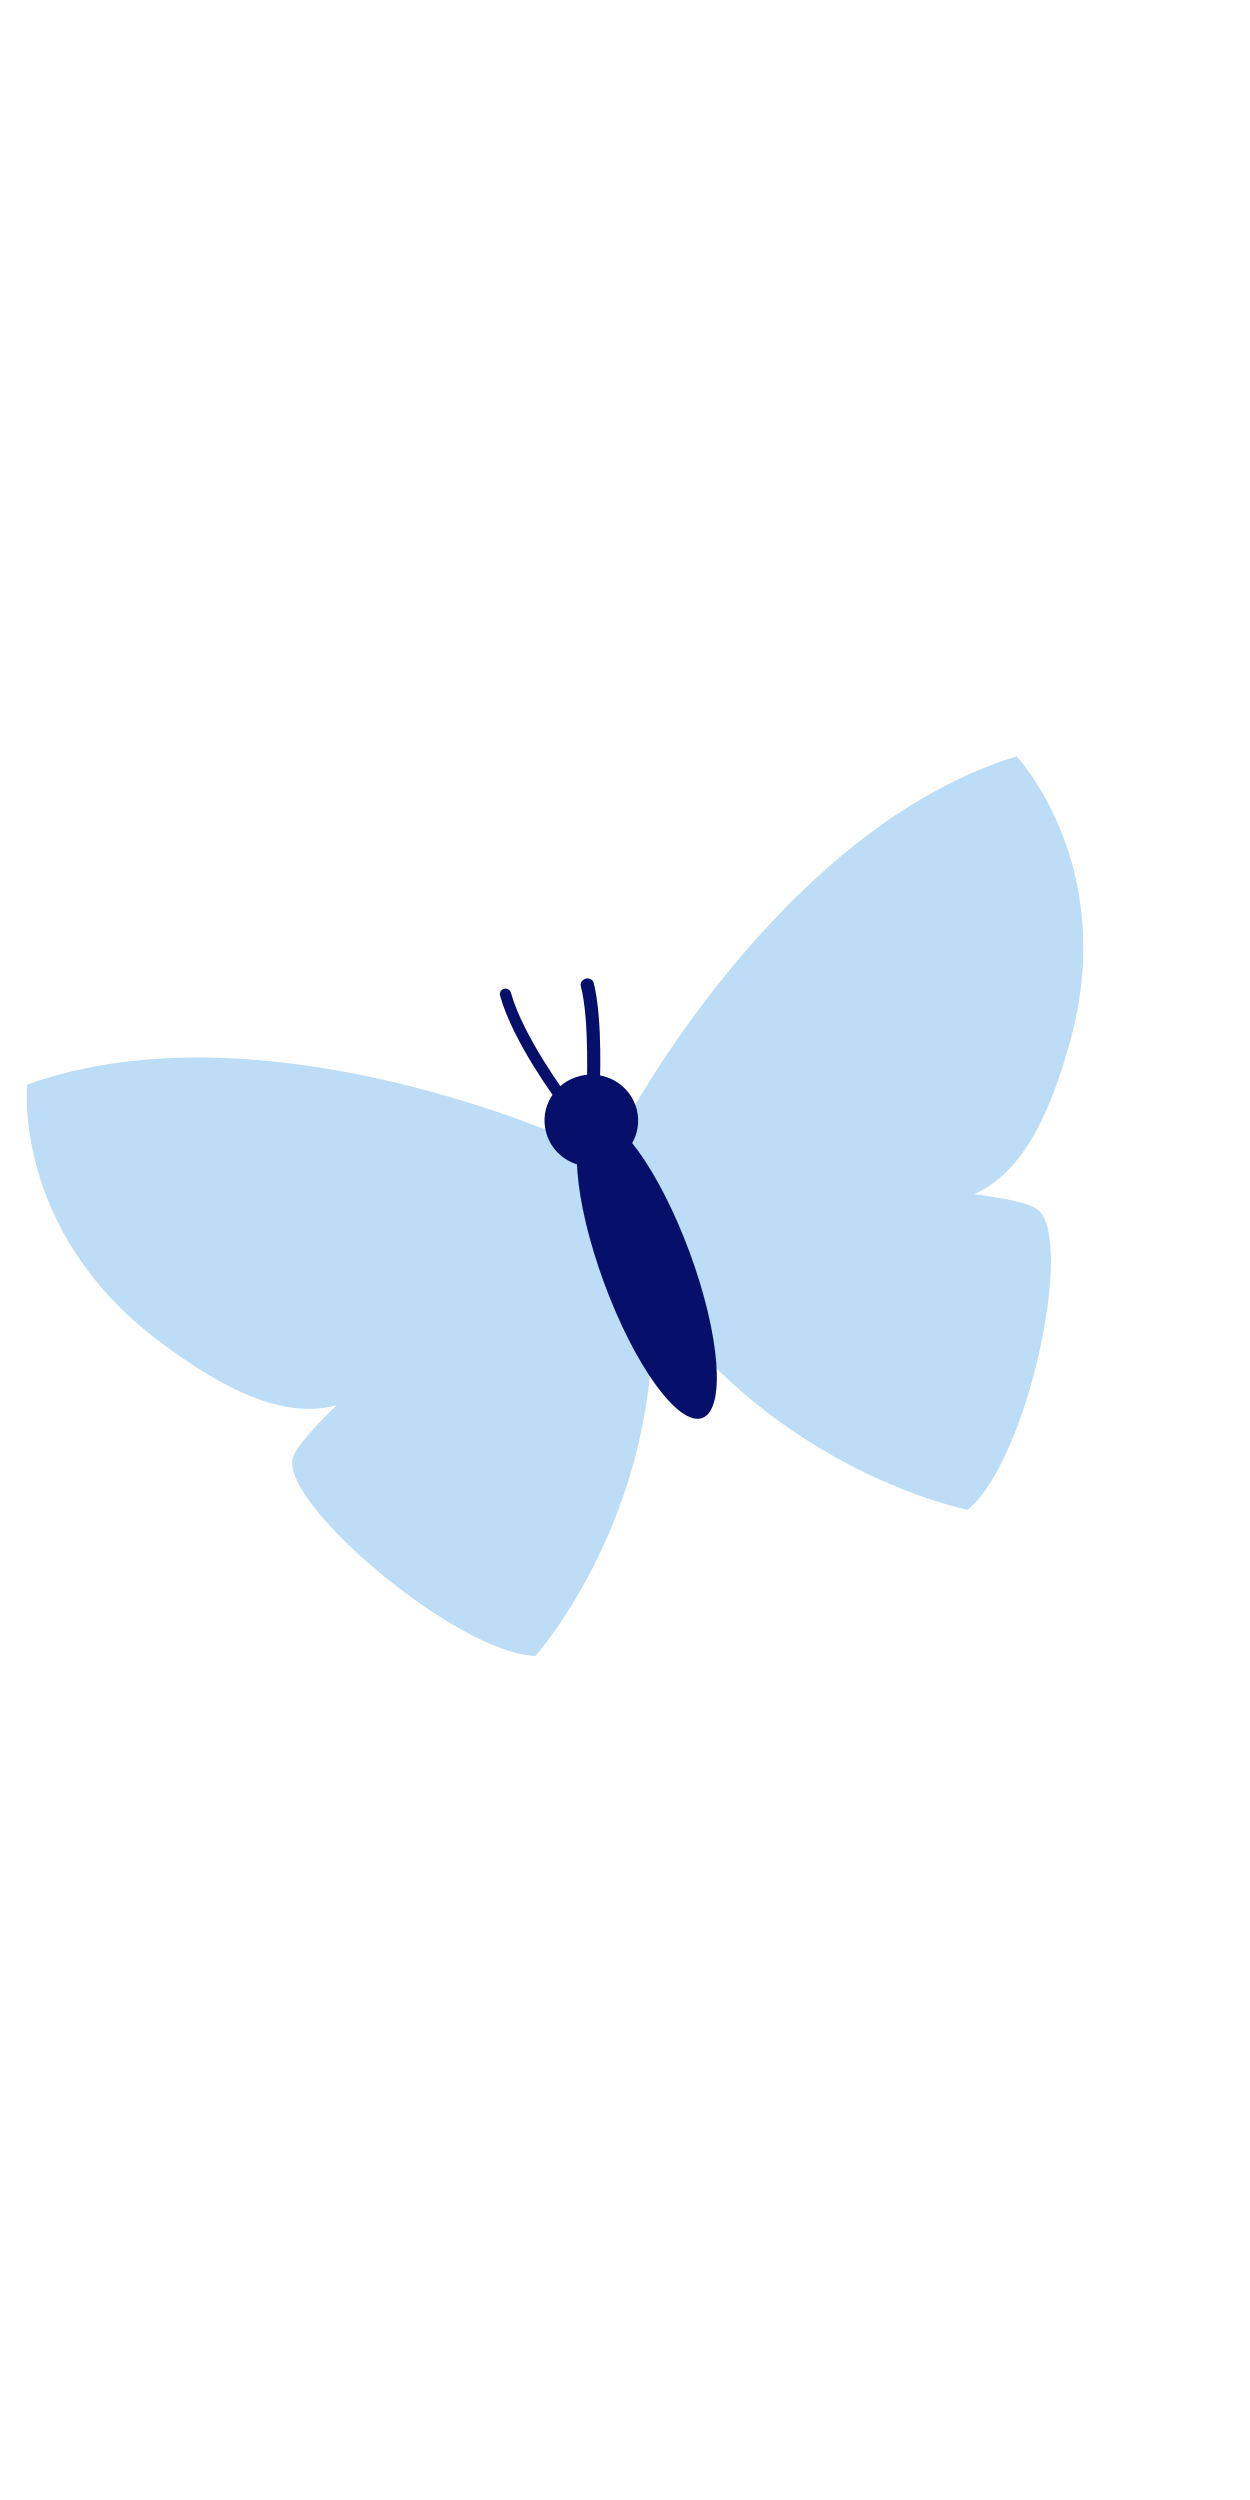
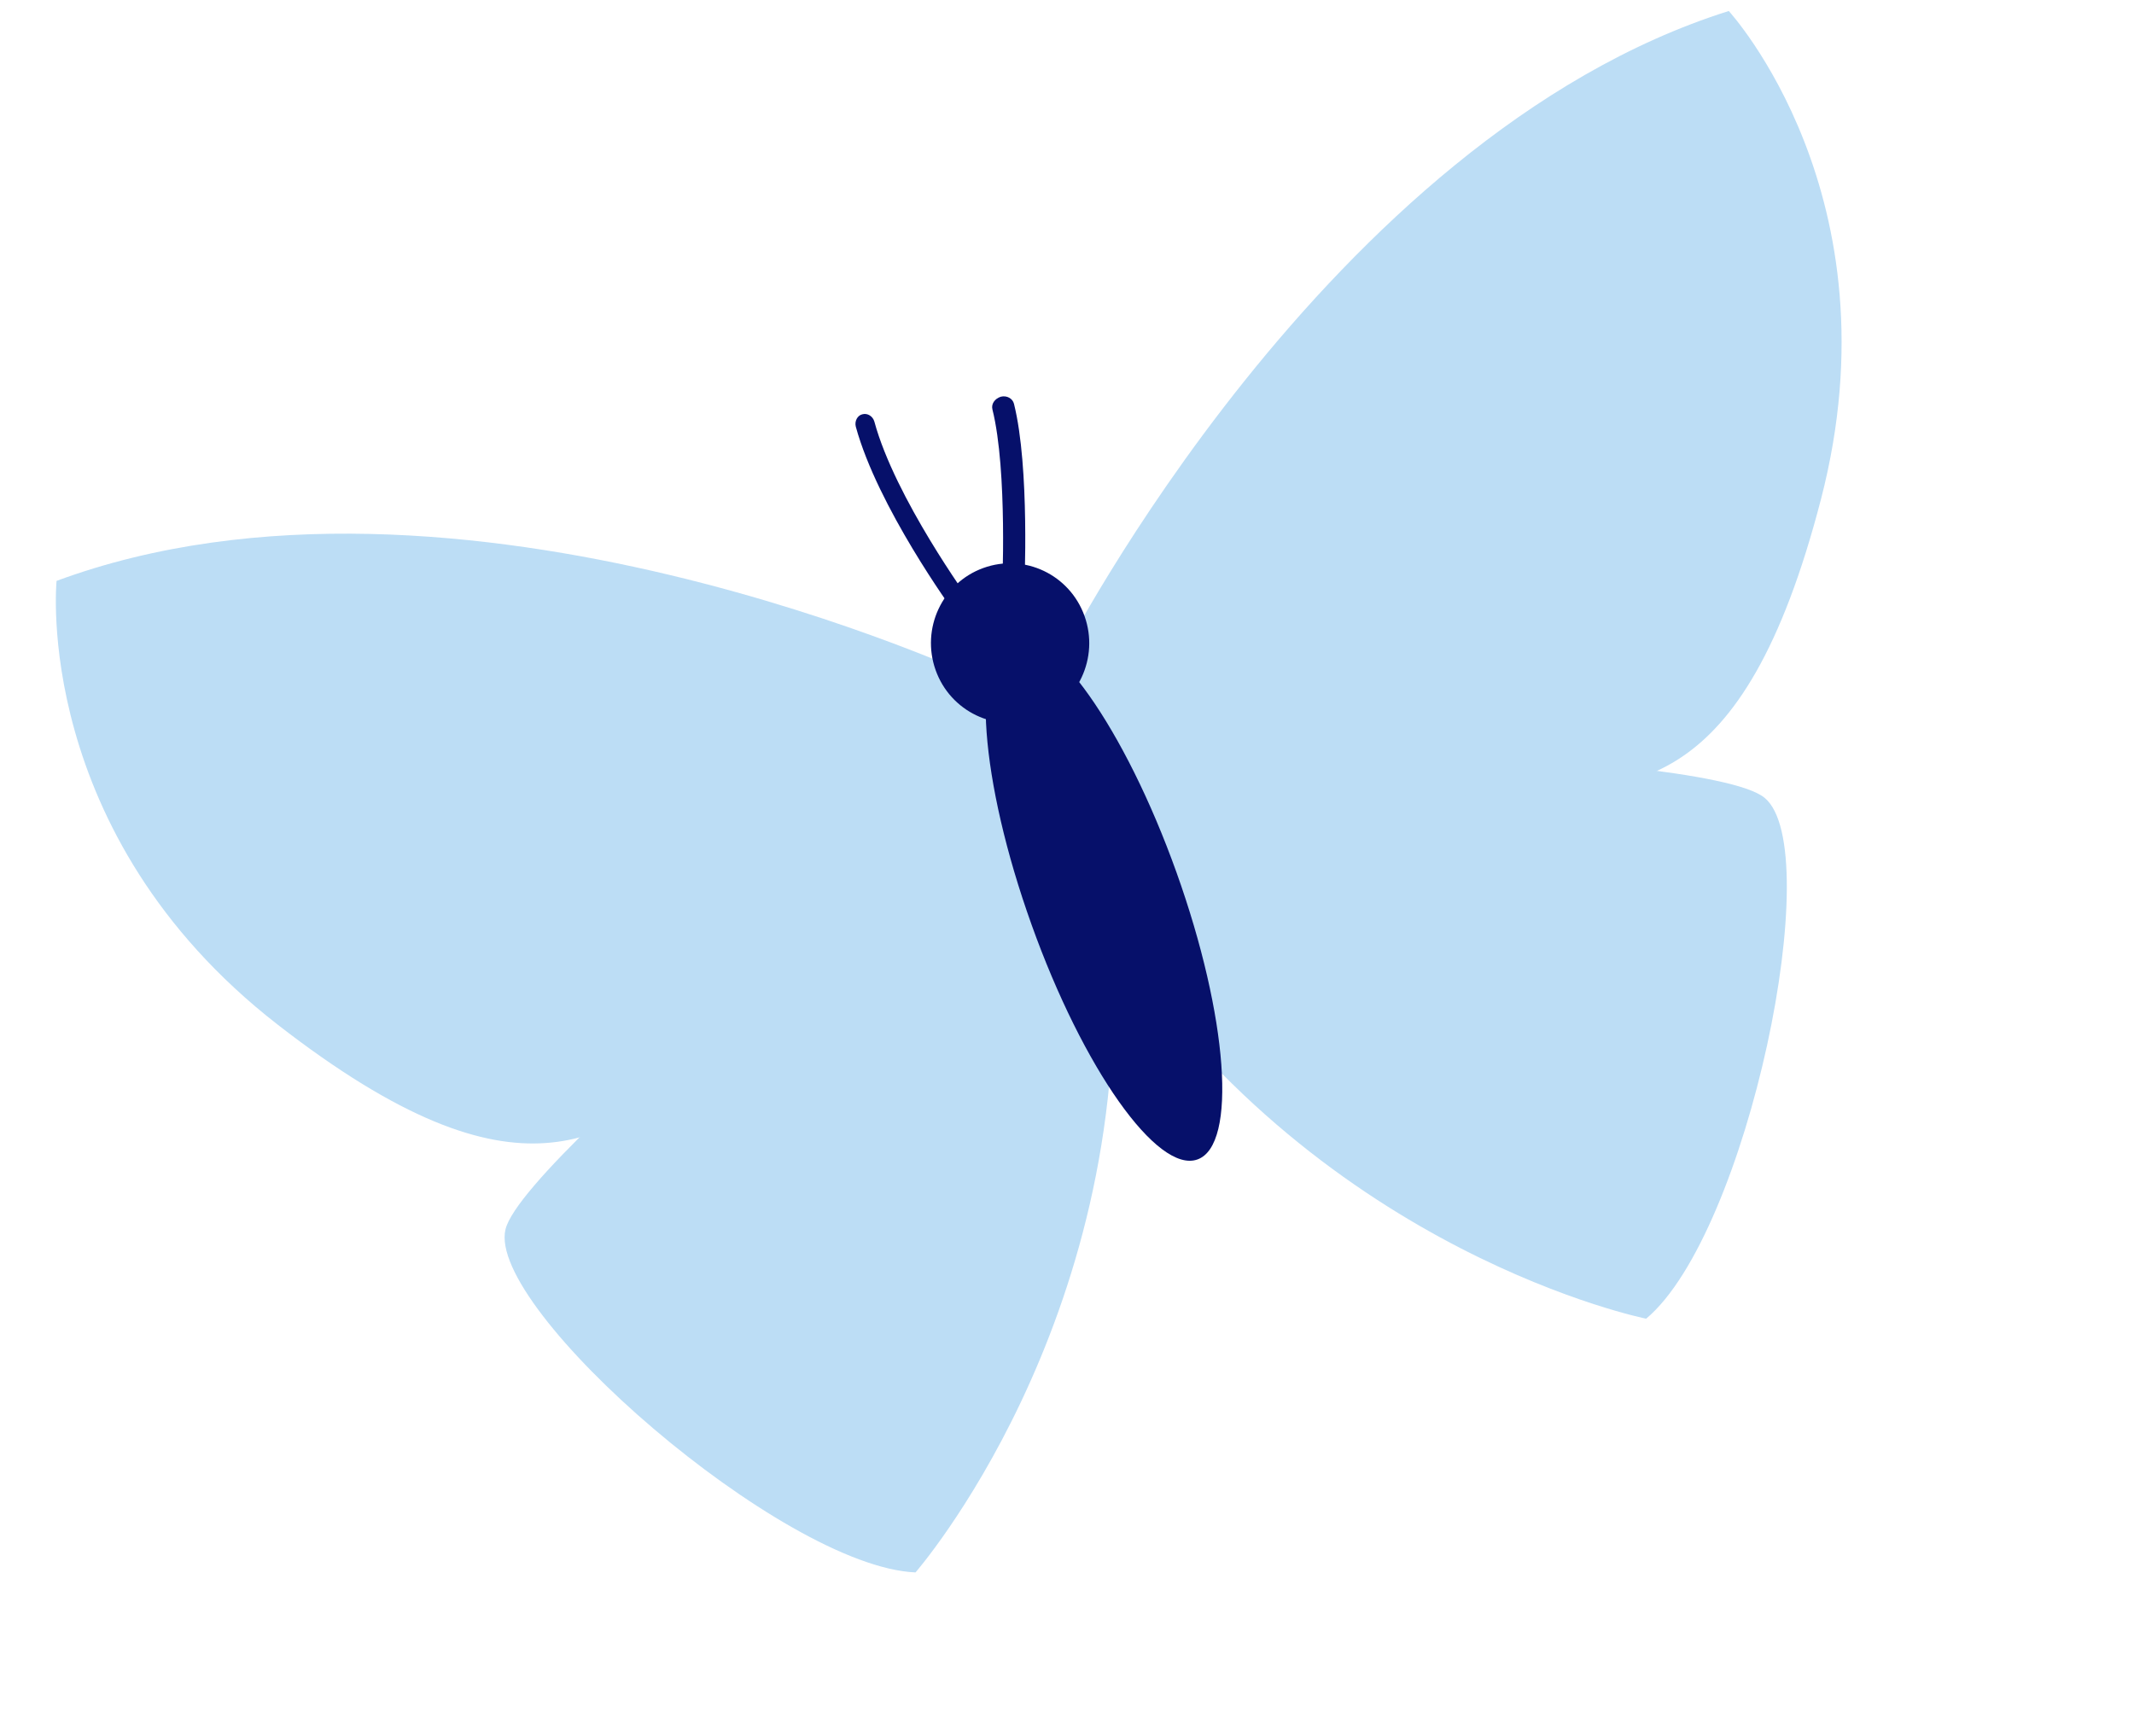
- <svg xmlns="http://www.w3.org/2000/svg" width="px" height="75px" viewBox="0 0 38 76" version="1.1">
+ <svg xmlns="http://www.w3.org/2000/svg" width="75px" height="61px" viewBox="0 0 75 61" version="1.1">
  <g id="surface1">
-     <path style=" stroke:none;fill-rule:nonzero;fill:rgb(73.725%,86.667%,96.078%);fill-opacity:1;" d="M 18.562 35.742 C 18.562 35.742 30.414 35.879 31.547 36.773 C 32.676 37.664 31.25 44.402 29.418 45.898 C 29.418 45.898 23.668 44.777 19.879 39.344 Z M 18.562 35.742 " />
-     <path style=" stroke:none;fill-rule:nonzero;fill:rgb(73.725%,86.667%,96.078%);fill-opacity:1;" d="M 18.922 34.27 C 18.922 34.27 23.672 25.211 30.902 22.992 C 30.902 22.992 33.973 26.242 32.562 31.543 C 31.152 36.844 29.113 36.566 27.074 36.73 C 25.035 36.891 19.766 36.055 19.766 36.055 Z M 18.922 34.27 " />
-     <path style=" stroke:none;fill-rule:nonzero;fill:rgb(73.725%,86.667%,96.078%);fill-opacity:1;" d="M 18.625 35.727 C 18.625 35.727 9.246 42.941 8.898 44.336 C 8.555 45.727 13.883 50.25 16.273 50.344 C 16.273 50.344 20.168 46 19.812 39.391 Z M 18.625 35.727 " />
-     <path style=" stroke:none;fill-rule:nonzero;fill:rgb(73.725%,86.667%,96.078%);fill-opacity:1;" d="M 17.473 34.707 C 17.473 34.707 8.023 30.387 0.824 32.973 C 0.824 32.973 0.375 37.395 4.801 40.746 C 9.23 44.102 10.695 42.656 12.438 41.555 C 14.184 40.461 17.906 36.633 17.906 36.633 Z M 17.473 34.707 " />
-     <path style=" stroke:none;fill-rule:nonzero;fill:rgb(2.353%,6.275%,41.569%);fill-opacity:1;" d="M 18.09 33.355 C 18.07 33.363 18.043 33.367 18.02 33.367 C 17.91 33.367 17.824 33.289 17.832 33.188 C 17.832 33.168 17.934 31.047 17.656 29.973 C 17.633 29.879 17.699 29.781 17.809 29.75 C 17.918 29.723 18.023 29.781 18.047 29.875 C 18.336 30.996 18.234 33.098 18.227 33.188 C 18.227 33.262 18.168 33.328 18.09 33.355 Z M 18.09 33.355 " />
-     <path style=" stroke:none;fill-rule:nonzero;fill:rgb(2.353%,6.275%,41.569%);fill-opacity:1;" d="M 17.184 33.609 C 17.113 33.633 17.035 33.609 16.988 33.547 C 16.93 33.469 15.594 31.68 15.203 30.273 C 15.176 30.18 15.23 30.078 15.32 30.059 C 15.414 30.031 15.508 30.09 15.535 30.188 C 15.91 31.523 17.246 33.316 17.258 33.332 C 17.316 33.414 17.305 33.523 17.23 33.582 C 17.215 33.594 17.199 33.602 17.184 33.609 Z M 17.184 33.609 " />
-     <path style=" stroke:none;fill-rule:nonzero;fill:rgb(2.353%,6.275%,41.569%);fill-opacity:1;" d="M 20.969 38.082 C 21.898 40.605 22.066 42.855 21.344 43.109 C 20.625 43.363 19.289 41.52 18.363 38.996 C 17.434 36.473 17.262 34.223 17.984 33.969 C 18.703 33.715 20.039 35.559 20.969 38.082 Z M 20.969 38.082 " />
-     <path style=" stroke:none;fill-rule:nonzero;fill:rgb(2.353%,6.275%,41.569%);fill-opacity:1;" d="M 19.316 33.594 C 19.582 34.32 19.199 35.121 18.457 35.383 C 17.719 35.645 16.902 35.266 16.637 34.539 C 16.371 33.812 16.754 33.008 17.496 32.75 C 18.234 32.488 19.051 32.867 19.316 33.594 Z M 19.316 33.594 " />
+     <path style=" stroke:none;fill-rule:nonzero;fill:rgb(73.725%,86.667%,96.078%);fill-opacity:1;" d="M 36.641 25.977 C 36.641 25.977 59.805 26.246 62.012 28.039 C 64.223 29.828 61.434 43.348 57.855 46.352 C 57.855 46.352 46.621 44.102 39.215 33.199 Z M 36.641 25.977 " />
+     <path style=" stroke:none;fill-rule:nonzero;fill:rgb(73.725%,86.667%,96.078%);fill-opacity:1;" d="M 37.348 23.012 C 37.348 23.012 46.629 4.836 60.758 0.387 C 60.758 0.387 66.754 6.902 64 17.543 C 61.242 28.18 57.262 27.621 53.277 27.949 C 49.293 28.273 38.996 26.598 38.996 26.598 Z M 37.348 23.012 " />
+     <path style=" stroke:none;fill-rule:nonzero;fill:rgb(73.725%,86.667%,96.078%);fill-opacity:1;" d="M 36.77 25.941 C 36.77 25.941 18.445 40.422 17.766 43.211 C 17.086 46 27.5 55.074 32.176 55.27 C 32.176 55.27 39.781 46.555 39.09 33.293 Z M 36.77 25.941 " />
+     <path style=" stroke:none;fill-rule:nonzero;fill:rgb(73.725%,86.667%,96.078%);fill-opacity:1;" d="M 34.512 23.895 C 34.512 23.895 16.051 15.219 1.988 20.418 C 1.988 20.418 1.105 29.285 9.754 36.012 C 18.41 42.742 21.277 39.844 24.68 37.641 C 28.082 35.438 35.359 27.754 35.359 27.754 Z M 34.512 23.895 " />
+     <path style=" stroke:none;fill-rule:nonzero;fill:rgb(2.353%,6.275%,41.569%);fill-opacity:1;" d="M 35.727 21.18 C 35.68 21.195 35.633 21.203 35.586 21.203 C 35.371 21.203 35.207 21.047 35.215 20.844 C 35.219 20.805 35.418 16.547 34.879 14.391 C 34.832 14.199 34.957 14.016 35.172 13.945 C 35.383 13.891 35.59 14.004 35.637 14.195 C 36.199 16.445 36 20.664 35.996 20.844 C 35.984 20.996 35.875 21.129 35.727 21.18 Z M 35.727 21.18 " />
+     <path style=" stroke:none;fill-rule:nonzero;fill:rgb(2.353%,6.275%,41.569%);fill-opacity:1;" d="M 33.953 21.691 C 33.816 21.738 33.66 21.691 33.566 21.562 C 33.457 21.41 30.848 17.816 30.078 15 C 30.027 14.805 30.133 14.602 30.309 14.562 C 30.488 14.512 30.676 14.629 30.73 14.82 C 31.457 17.504 34.07 21.098 34.098 21.137 C 34.215 21.293 34.188 21.52 34.043 21.637 C 34.012 21.66 33.984 21.676 33.953 21.691 Z M 33.953 21.691 " />
+     <path style=" stroke:none;fill-rule:nonzero;fill:rgb(2.353%,6.275%,41.569%);fill-opacity:1;" d="M 41.348 30.664 C 43.16 35.73 43.492 40.25 42.086 40.754 C 40.68 41.262 38.066 37.566 36.254 32.5 C 34.438 27.434 34.105 22.918 35.516 22.41 C 36.922 21.902 39.535 25.598 41.348 30.664 Z M 41.348 30.664 " />
+     <path style=" stroke:none;fill-rule:nonzero;fill:rgb(2.353%,6.275%,41.569%);fill-opacity:1;" d="M 38.117 21.656 C 38.637 23.117 37.887 24.727 36.441 25.25 C 34.996 25.773 33.402 25.012 32.883 23.555 C 32.363 22.094 33.113 20.488 34.559 19.965 C 36.004 19.441 37.598 20.199 38.117 21.656 Z M 38.117 21.656 " />
  </g>
</svg>
